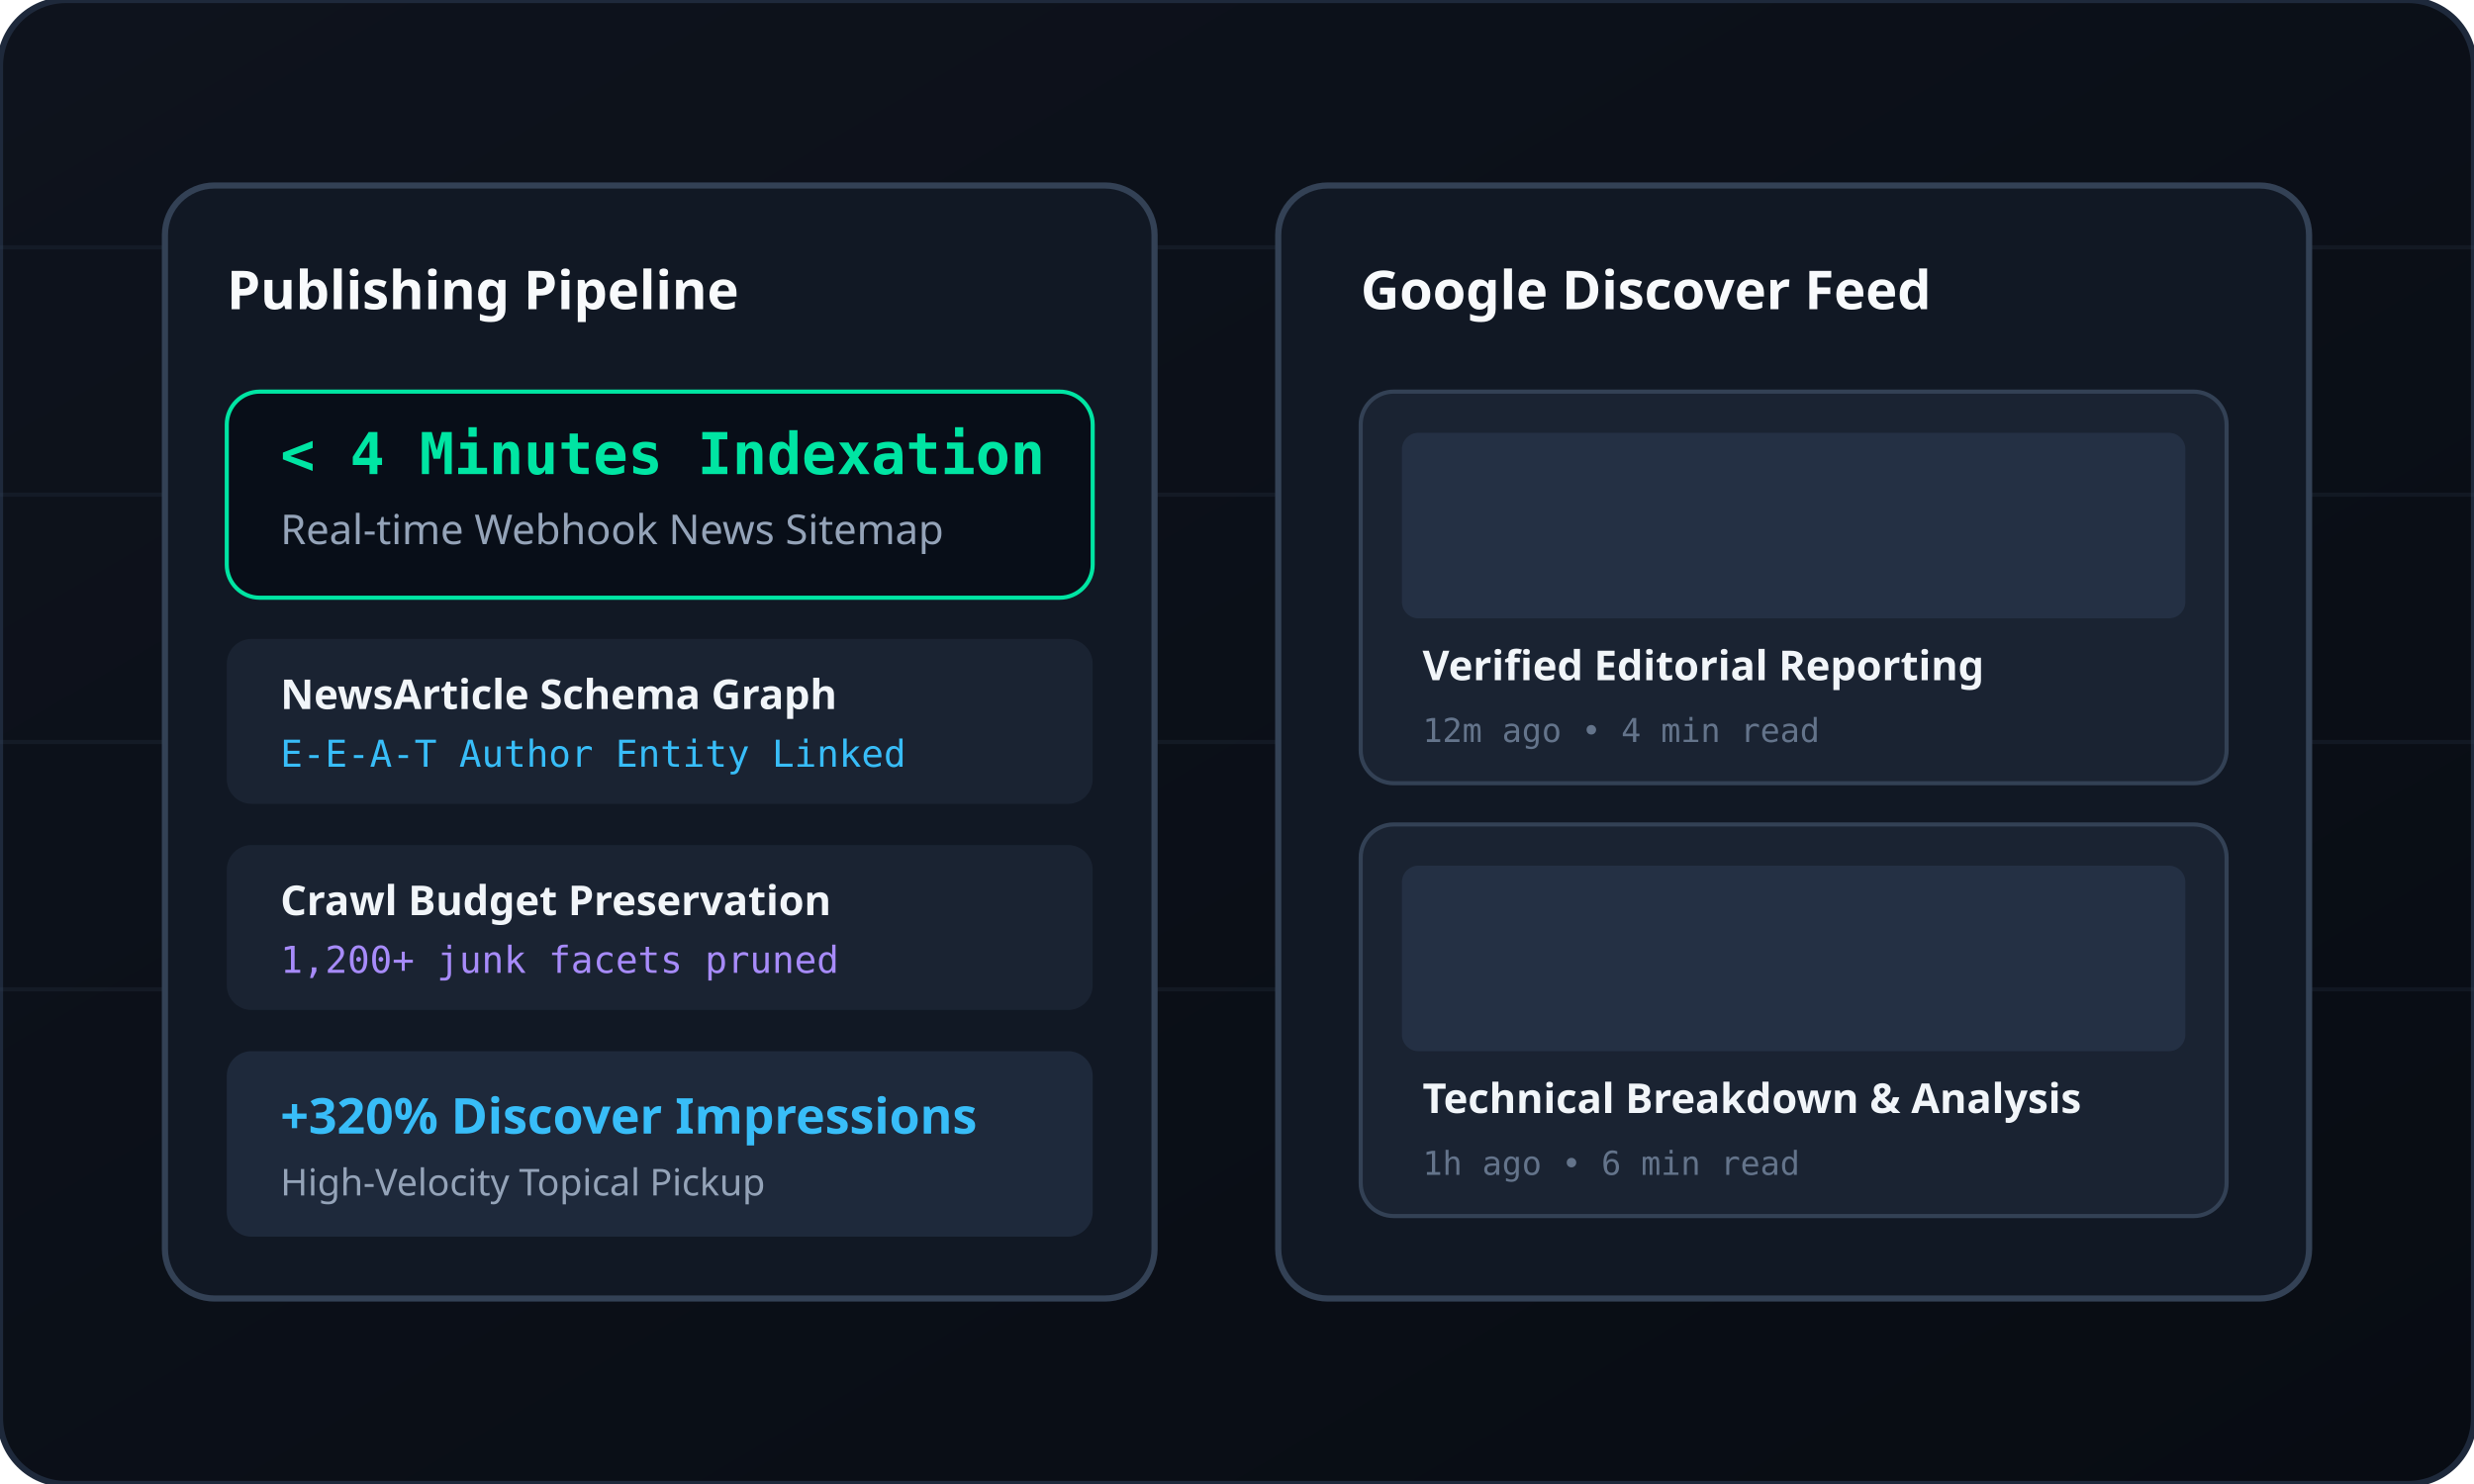
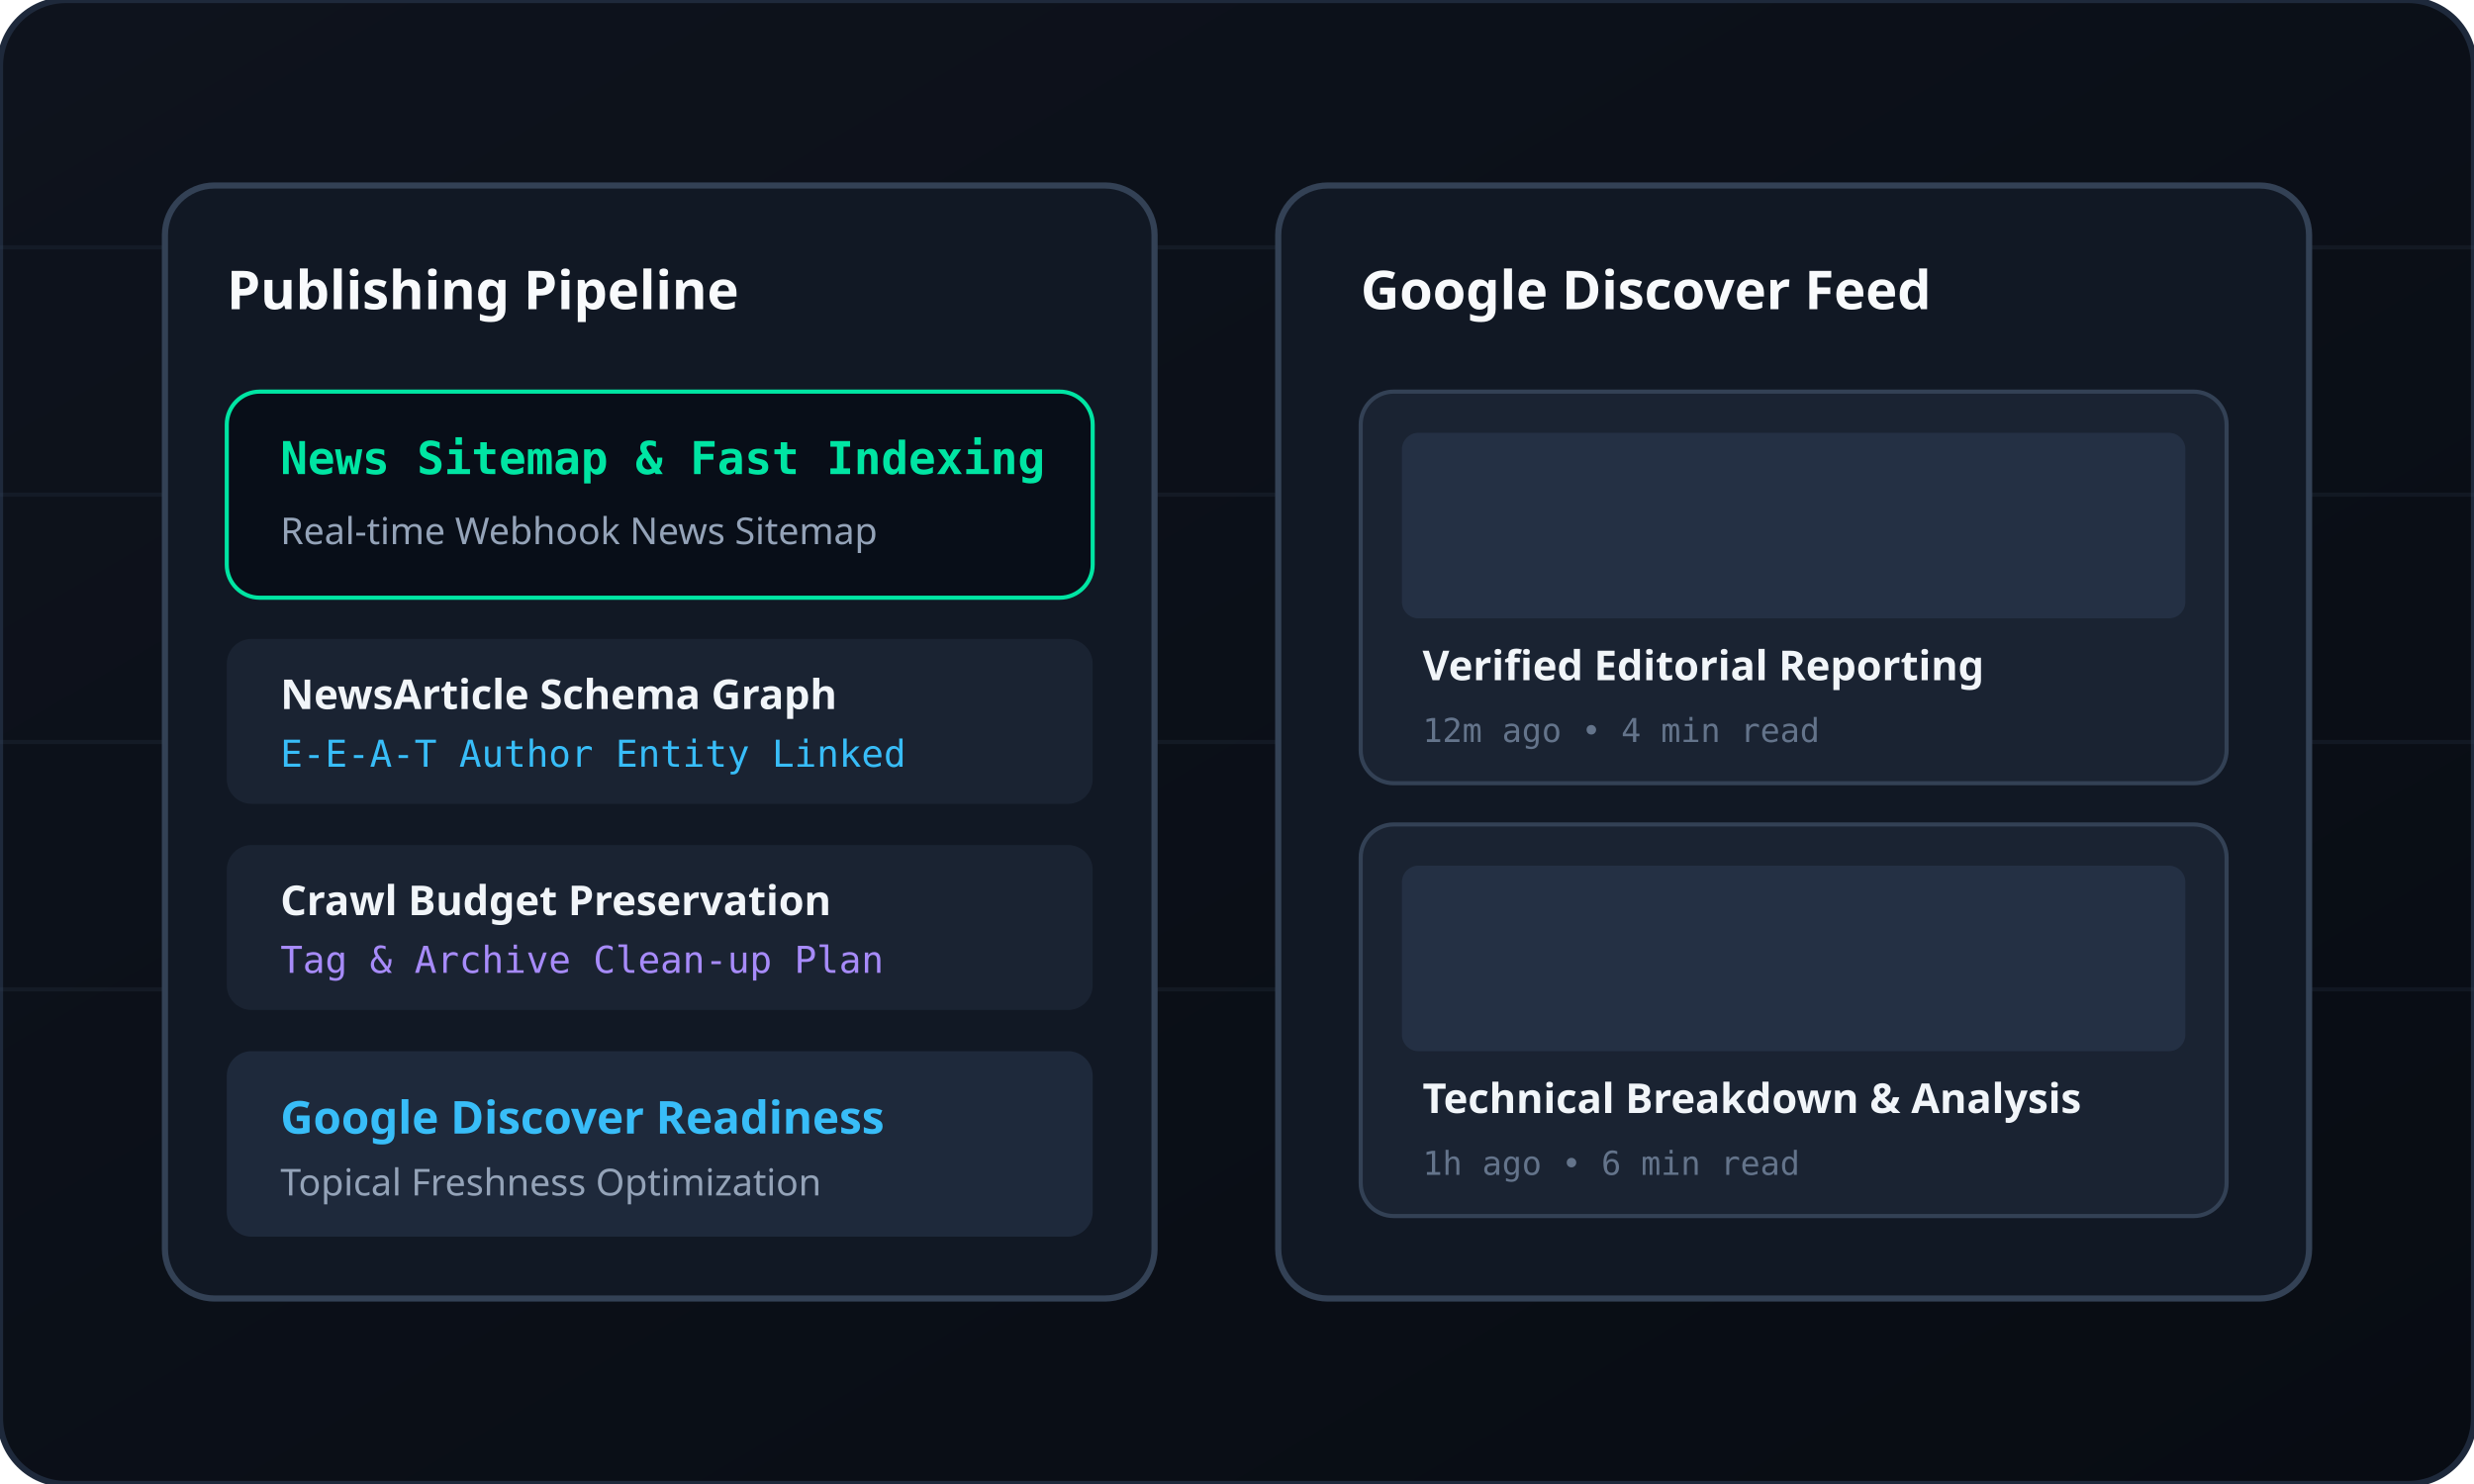
<svg xmlns="http://www.w3.org/2000/svg" viewBox="0 0 600 360" width="100%" height="100%">
  <defs>
    <linearGradient id="p3Grad" x1="0%" y1="0%" x2="100%" y2="100%">
      <stop offset="0%" stop-color="#0e131d" />
      <stop offset="100%" stop-color="#080c13" />
    </linearGradient>
  </defs>
  <rect width="600" height="360" rx="16" fill="url(#p3Grad)" stroke="#1e293b" stroke-width="1.5" />
  <path d="M 0 60 H 600 M 0 120 H 600 M 0 180 H 600 M 0 240 H 600" stroke="#334155" stroke-width="1" stroke-opacity="0.2" />
  <rect x="40" y="45" width="240" height="270" rx="12" fill="#111824" stroke="#334155" stroke-width="1.5" />
  <text x="55" y="75" fill="#f8fafc" font-family="sans-serif" font-weight="700" font-size="13">Publishing Pipeline</text>
  <rect x="55" y="95" width="210" height="50" rx="8" fill="#080e18" stroke="#00e5a3" stroke-width="1" />
-   <text x="68" y="115" fill="#00e5a3" font-family="monospace" font-size="14" font-weight="700">&lt; 4 Minutes Indexation</text>
-   <text x="68" y="132" fill="#94a3b8" font-family="sans-serif" font-size="10">Real-time Webhook News Sitemap</text>
+   <text x="68" y="115" fill="#00e5a3" font-family="monospace" font-size="11" font-weight="700">News Sitemap &amp; Fast Indexing</text>
+   <text x="68" y="132" fill="#94a3b8" font-family="sans-serif" font-size="9">Real-time Webhook News Sitemap</text>
  <rect x="55" y="155" width="210" height="40" rx="6" fill="#1a2332" />
  <text x="68" y="172" fill="#f1f5f9" font-family="sans-serif" font-size="10" font-weight="600">NewsArticle Schema Graph</text>
  <text x="68" y="186" fill="#38bdf8" font-family="monospace" font-size="9">E-E-A-T Author Entity Linked</text>
  <rect x="55" y="205" width="210" height="40" rx="6" fill="#1a2332" />
  <text x="68" y="222" fill="#f1f5f9" font-family="sans-serif" font-size="10" font-weight="600">Crawl Budget Preservation</text>
-   <text x="68" y="236" fill="#a78bfa" font-family="monospace" font-size="9">1,200+ junk facets pruned</text>
+   <text x="68" y="236" fill="#a78bfa" font-family="monospace" font-size="9">Tag &amp; Archive Clean-up Plan</text>
  <rect x="55" y="255" width="210" height="45" rx="6" fill="#1e293b" />
-   <text x="68" y="275" fill="#38bdf8" font-family="sans-serif" font-size="12" font-weight="700">+320% Discover Impressions</text>
-   <text x="68" y="290" fill="#94a3b8" font-family="sans-serif" font-size="9">High-Velocity Topical Pickup</text>
+   <text x="68" y="275" fill="#38bdf8" font-family="sans-serif" font-size="11" font-weight="700">Google Discover Readiness</text>
+   <text x="68" y="290" fill="#94a3b8" font-family="sans-serif" font-size="9">Topical Freshness Optimization</text>
  <rect x="310" y="45" width="250" height="270" rx="12" fill="#111824" stroke="#334155" stroke-width="1.5" />
  <text x="330" y="75" fill="#f8fafc" font-family="sans-serif" font-weight="700" font-size="13">Google Discover Feed</text>
  <rect x="330" y="95" width="210" height="95" rx="8" fill="#1a2332" stroke="#334155" />
  <rect x="340" y="105" width="190" height="45" rx="4" fill="#243044" />
  <text x="345" y="165" fill="#f1f5f9" font-family="sans-serif" font-size="10" font-weight="600">Verified Editorial Reporting</text>
  <text x="345" y="180" fill="#64748b" font-family="monospace" font-size="8">12m ago • 4 min read</text>
  <rect x="330" y="200" width="210" height="95" rx="8" fill="#1a2332" stroke="#334155" />
  <rect x="340" y="210" width="190" height="45" rx="4" fill="#243044" />
  <text x="345" y="270" fill="#f1f5f9" font-family="sans-serif" font-size="10" font-weight="600">Technical Breakdown &amp; Analysis</text>
  <text x="345" y="285" fill="#64748b" font-family="monospace" font-size="8">1h ago • 6 min read</text>
</svg>
